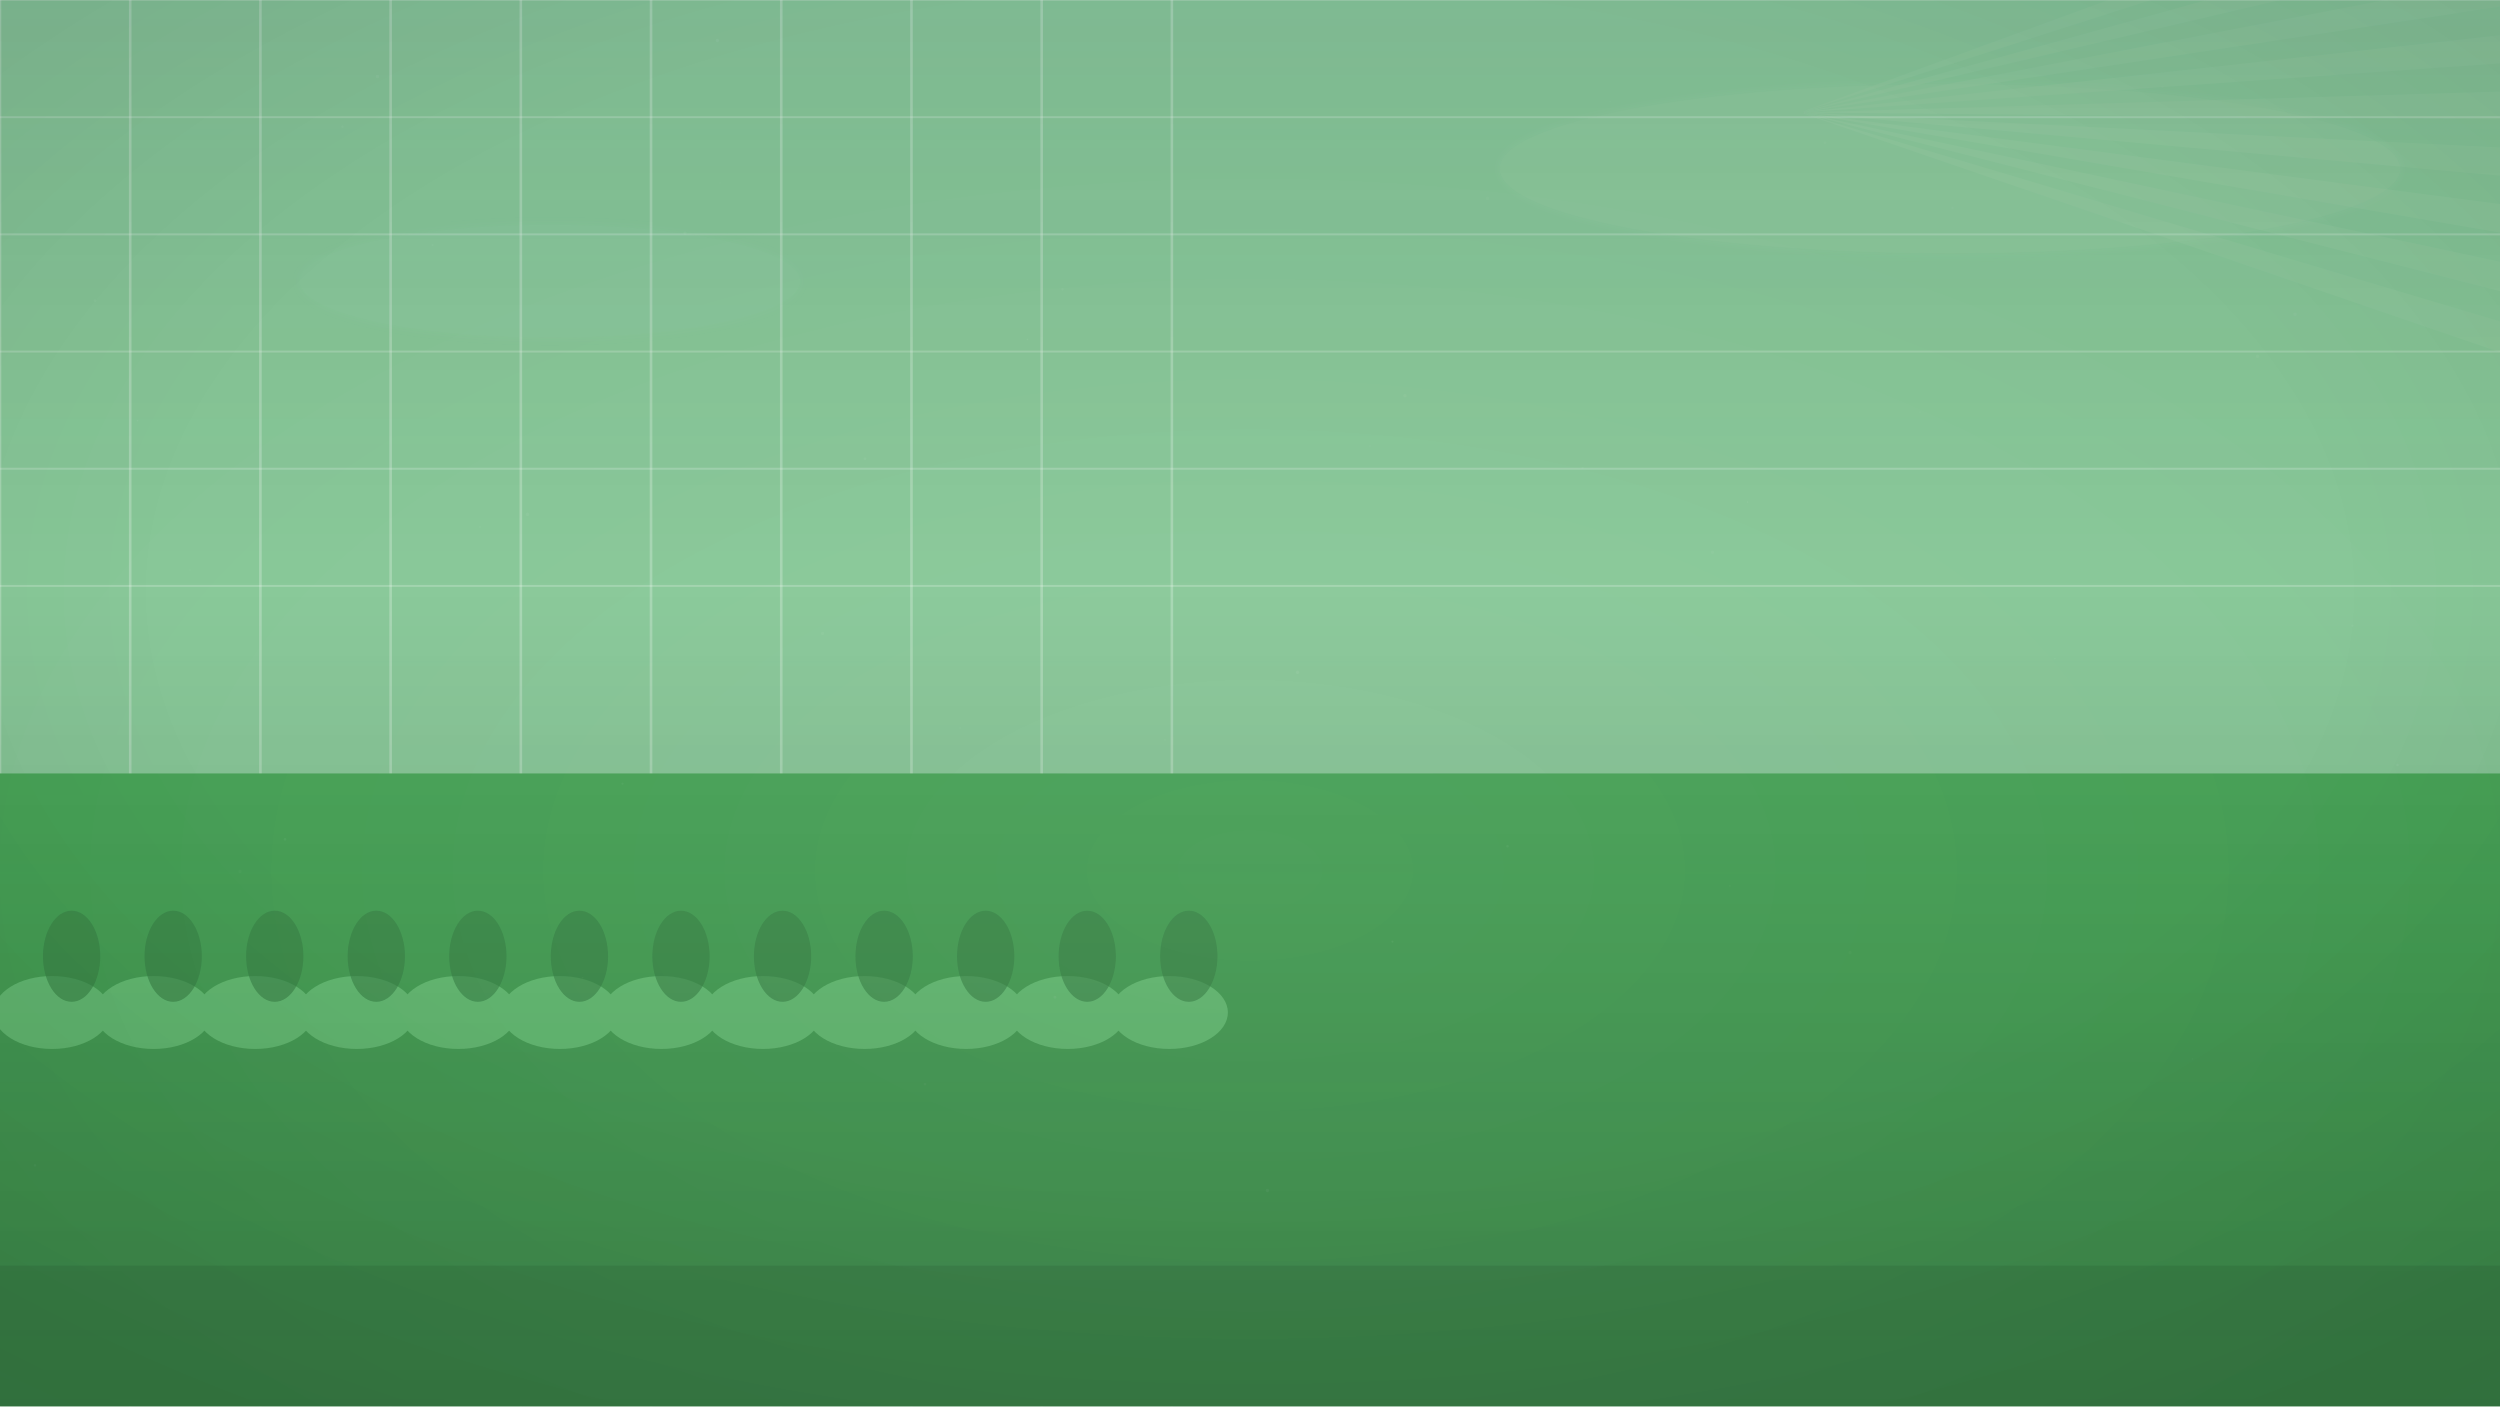
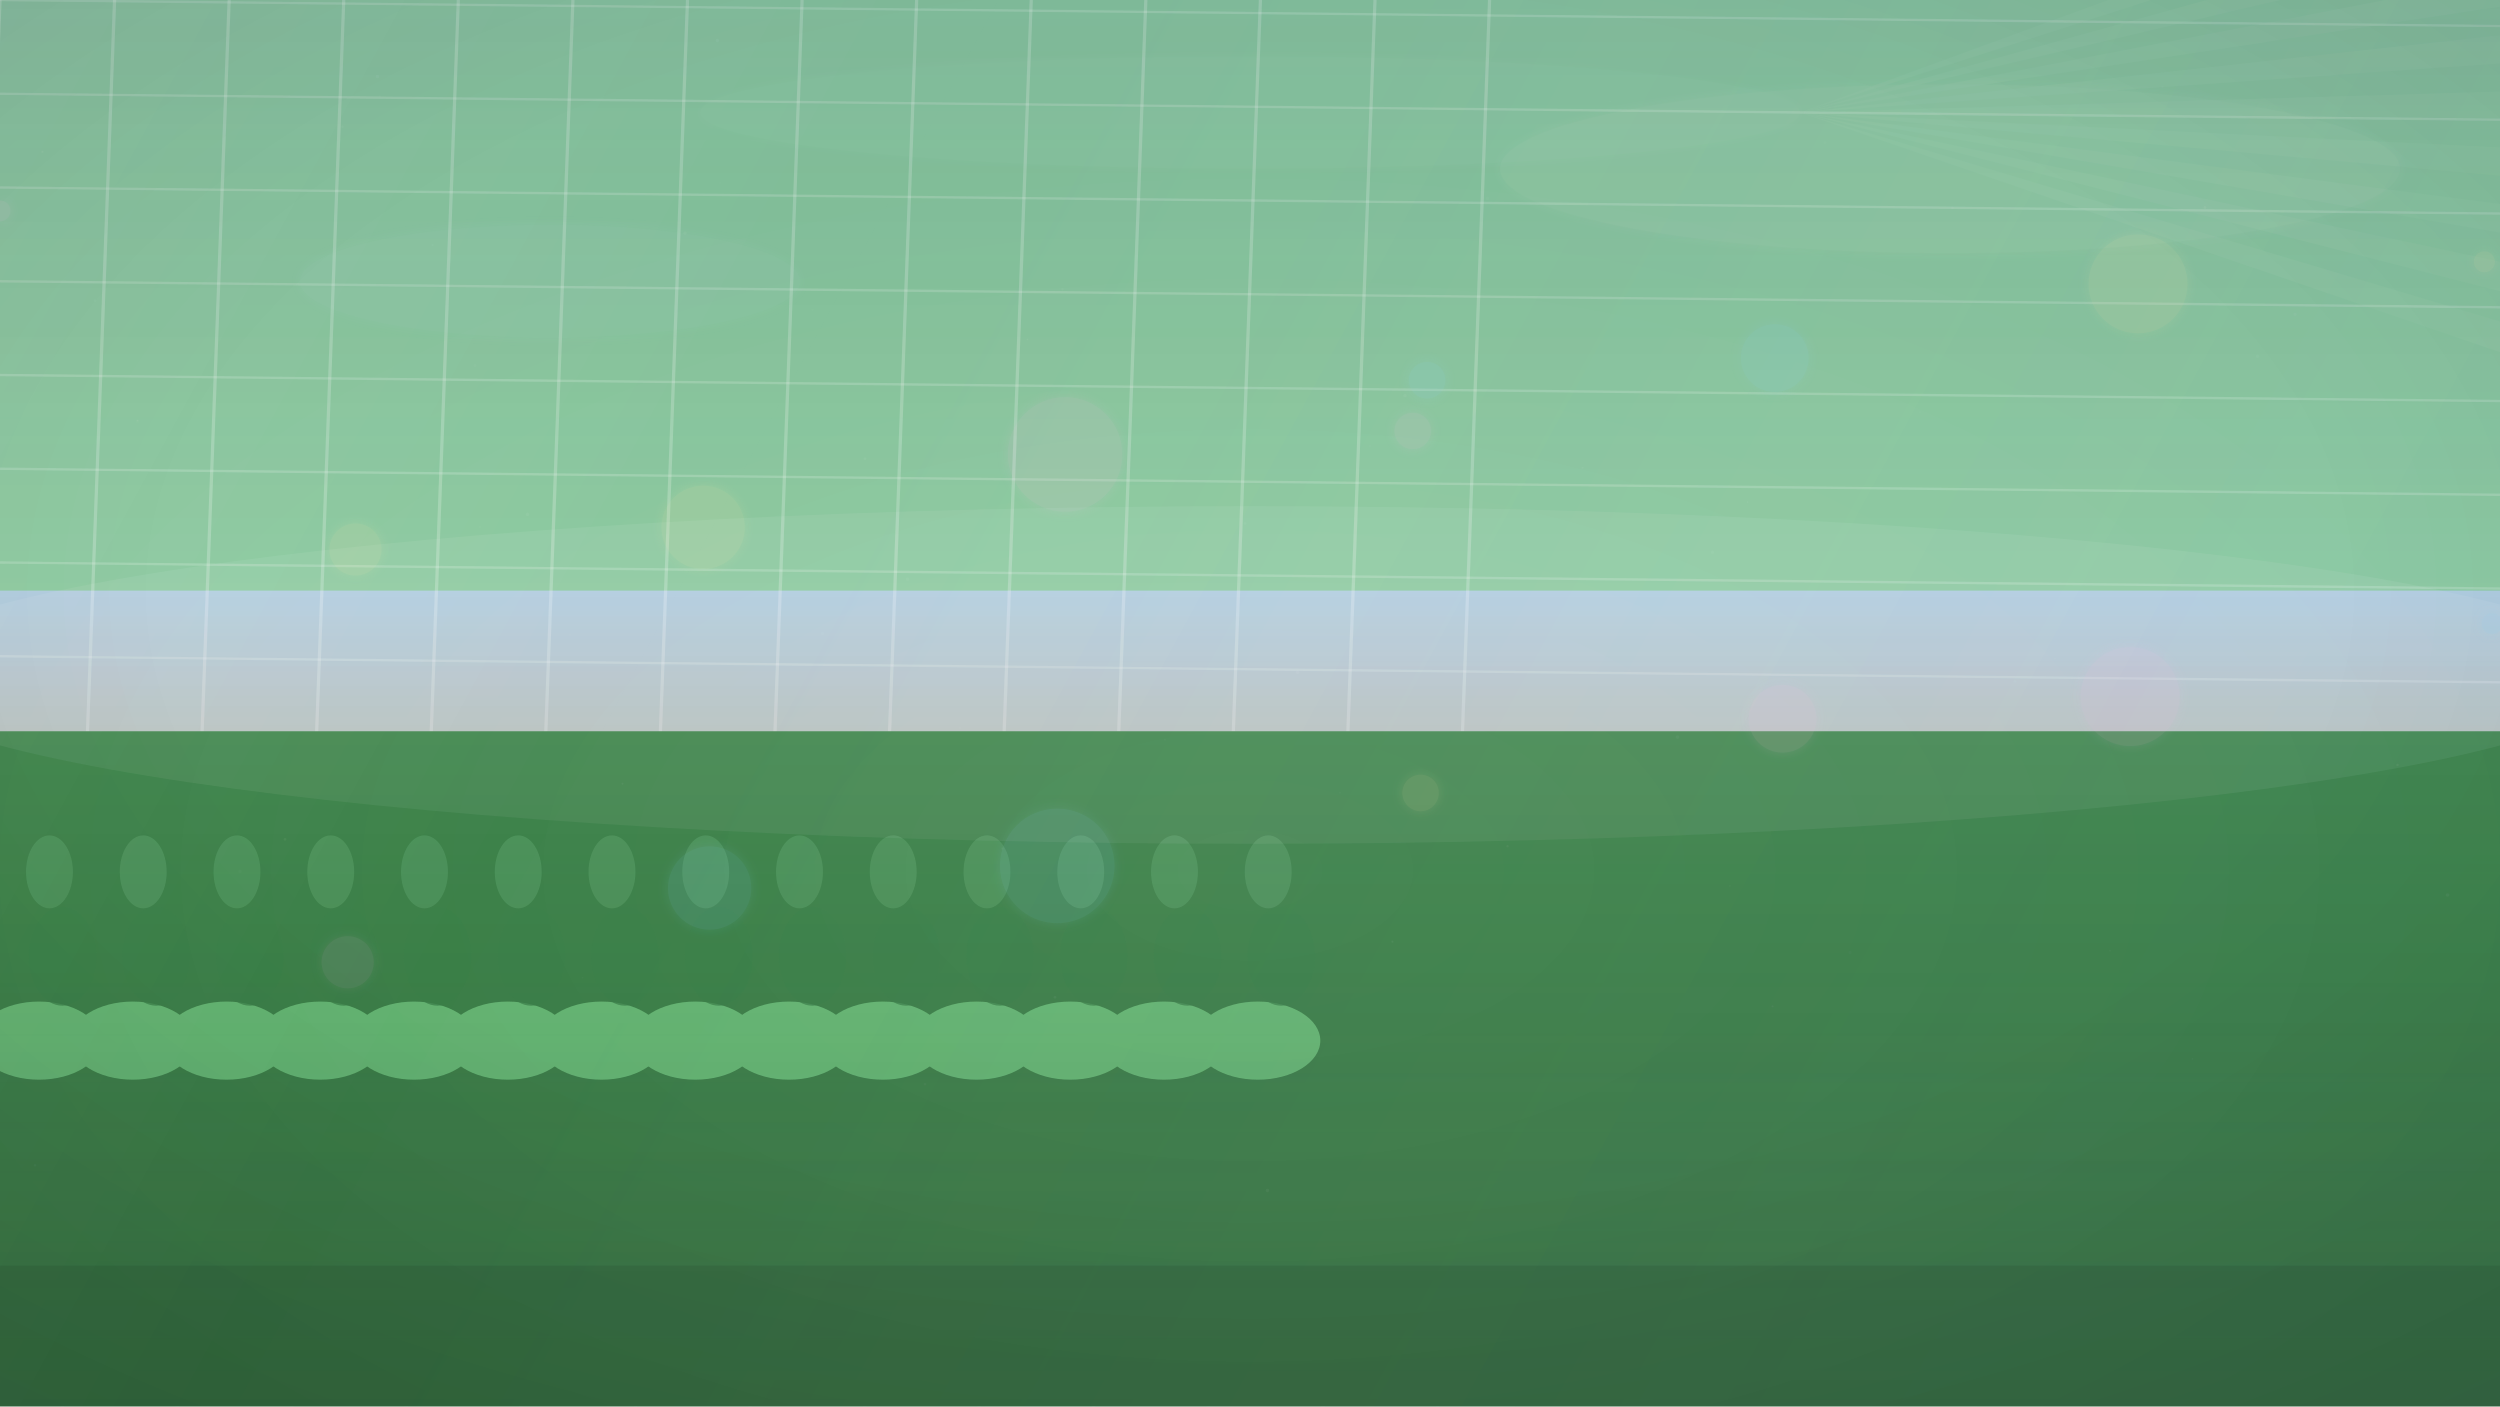
<svg xmlns="http://www.w3.org/2000/svg" viewBox="0 0 1920 1080" width="1920" height="1080">
  <defs>
    <linearGradient id="skyTop" x1="0" y1="0" x2="0" y2="1">
      <stop offset="0%" stop-color="#121828" />
      <stop offset="32%" stop-color="#243050" />
      <stop offset="58%" stop-color="#2a3848" />
      <stop offset="100%" stop-color="#0a0e14" />
    </linearGradient>
    <linearGradient id="skyDay" x1="0" y1="0" x2="0" y2="1">
      <stop offset="0%" stop-color="#6eb4e0" />
      <stop offset="38%" stop-color="#a8cce8" />
      <stop offset="70%" stop-color="#d8c098" />
      <stop offset="100%" stop-color="#6a8868" />
    </linearGradient>
    <linearGradient id="skySunset" x1="0" y1="0" x2="0" y2="1">
      <stop offset="0%" stop-color="#ff6b4a" />
      <stop offset="28%" stop-color="#d84888" />
      <stop offset="55%" stop-color="#683878" />
      <stop offset="100%" stop-color="#120818" />
    </linearGradient>
    <linearGradient id="haze" x1="0" y1="0.4" x2="0" y2="1">
      <stop offset="0%" stop-color="#fff" stop-opacity="0" />
      <stop offset="100%" stop-color="#c8d8f0" stop-opacity="0.22" />
    </linearGradient>
    <filter id="softGlow" x="-40%" y="-40%" width="180%" height="180%">
      <feGaussianBlur stdDeviation="4" result="b" />
      <feMerge>
        <feMergeNode in="b" />
        <feMergeNode in="SourceGraphic" />
      </feMerge>
    </filter>
    <filter id="neonGlow" x="-60%" y="-60%" width="220%" height="220%">
      <feGaussianBlur stdDeviation="6" result="b" />
      <feMerge>
        <feMergeNode in="b" />
        <feMergeNode in="b" />
        <feMergeNode in="SourceGraphic" />
      </feMerge>
    </filter>
    <filter id="paintSoft" x="-2%" y="-2%" width="104%" height="104%">
      <feGaussianBlur stdDeviation="0.6" />
    </filter>
    <radialGradient id="sunDisc" cx="0.5" cy="0.5" r="0.5">
      <stop offset="0%" stop-color="#fff8e8" />
      <stop offset="55%" stop-color="#ffd080" />
      <stop offset="100%" stop-color="#ff904000" />
    </radialGradient>
    <radialGradient id="moonGlow" cx="0.5" cy="0.5" r="0.5">
      <stop offset="0%" stop-color="#fffef8" />
      <stop offset="40%" stop-color="#e8e0f0" />
      <stop offset="100%" stop-color="#e8e0f000" />
    </radialGradient>
    <linearGradient id="wallWarm" x1="0" y1="0" x2="1" y2="1">
      <stop offset="0%" stop-color="#fff0e4" />
      <stop offset="45%" stop-color="#e8c8b0" />
      <stop offset="100%" stop-color="#c8a088" />
    </linearGradient>
    <linearGradient id="wallCool" x1="0" y1="0" x2="0" y2="1">
      <stop offset="0%" stop-color="#eef2f8" />
      <stop offset="100%" stop-color="#b8c0d0" />
    </linearGradient>
    <linearGradient id="floorWood" x1="0" y1="0.6" x2="0" y2="1">
      <stop offset="0%" stop-color="#a88870" />
      <stop offset="100%" stop-color="#685040" />
    </linearGradient>
    <radialGradient id="lampGlow" cx="0.5" cy="0.5" r="0.5">
      <stop offset="0%" stop-color="#fff8e0" />
      <stop offset="70%" stop-color="#ffd898" stop-opacity="0.35" />
      <stop offset="100%" stop-color="#ffd898" stop-opacity="0" />
    </radialGradient>
    <radialGradient id="vignette" cx="0.5" cy="0.42" r="0.78">
      <stop offset="55%" stop-color="#000" stop-opacity="0" />
      <stop offset="100%" stop-color="#030508" stop-opacity="0.38" />
    </radialGradient>
    <linearGradient id="filmGrade" x1="0" y1="0" x2="0" y2="1">
      <stop offset="0%" stop-color="#283858" stop-opacity="0.14" />
      <stop offset="42%" stop-color="#000" stop-opacity="0" />
      <stop offset="100%" stop-color="#000" stop-opacity="0.32" />
    </linearGradient>
    <radialGradient id="stageGlow" cx="0.5" cy="0.62" r="0.55">
      <stop offset="0%" stop-color="#fff" stop-opacity="0.06" />
      <stop offset="100%" stop-color="#fff" stop-opacity="0" />
    </radialGradient>
+     <filter id="filmGrain" x="0" y="0" width="100%" height="100%">
+       <feTurbulence type="fractalNoise" baseFrequency="0.85" numOctaves="3" seed="12" result="n" />
+       <feColorMatrix in="n" type="matrix" values="0 0 0 0 0  0 0 0 0 0  0 0 0 0 0  0 0 0 0.04 0" result="a" />
+       <feBlend in="SourceGraphic" in2="a" mode="overlay" />
+     </filter>
+     <linearGradient id="rimLight" x1="0" y1="0" x2="1" y2="0.3">
+       <stop offset="0%" stop-color="#fff" stop-opacity="0.12" />
+       <stop offset="35%" stop-color="#fff" stop-opacity="0" />
+       <stop offset="100%" stop-color="#a8c8ff" stop-opacity="0.08" />
+     </linearGradient>
  </defs>
-   <rect width="1920" height="1080" fill="#88c898" />
-   <line x1="0" y1="0" x2="0" y2="1080" stroke="#fff" stroke-width="2" opacity="0.25" />
-   <line x1="100" y1="0" x2="100" y2="1080" stroke="#fff" stroke-width="2" opacity="0.25" />
-   <line x1="200" y1="0" x2="200" y2="1080" stroke="#fff" stroke-width="2" opacity="0.25" />
-   <line x1="300" y1="0" x2="300" y2="1080" stroke="#fff" stroke-width="2" opacity="0.25" />
-   <line x1="400" y1="0" x2="400" y2="1080" stroke="#fff" stroke-width="2" opacity="0.25" />
-   <line x1="500" y1="0" x2="500" y2="1080" stroke="#fff" stroke-width="2" opacity="0.25" />
-   <line x1="600" y1="0" x2="600" y2="1080" stroke="#fff" stroke-width="2" opacity="0.25" />
-   <line x1="700" y1="0" x2="700" y2="1080" stroke="#fff" stroke-width="2" opacity="0.25" />
-   <line x1="800" y1="0" x2="800" y2="1080" stroke="#fff" stroke-width="2" opacity="0.25" />
-   <line x1="900" y1="0" x2="900" y2="1080" stroke="#fff" stroke-width="2" opacity="0.25" />
-   <line x1="0" y1="0" x2="1920" y2="0" stroke="#fff" stroke-width="1.5" opacity="0.2" />
-   <line x1="0" y1="90" x2="1920" y2="90" stroke="#fff" stroke-width="1.5" opacity="0.2" />
-   <line x1="0" y1="180" x2="1920" y2="180" stroke="#fff" stroke-width="1.5" opacity="0.2" />
-   <line x1="0" y1="270" x2="1920" y2="270" stroke="#fff" stroke-width="1.5" opacity="0.2" />
-   <line x1="0" y1="360" x2="1920" y2="360" stroke="#fff" stroke-width="1.5" opacity="0.2" />
-   <line x1="0" y1="450" x2="1920" y2="450" stroke="#fff" stroke-width="1.5" opacity="0.2" />
-   <rect x="0" y="594" width="1920" height="486" fill="#48a858" />
-   <ellipse cx="40" cy="777.6" rx="45" ry="28" fill="#68c878" />
-   <ellipse cx="55" cy="734.4" rx="22" ry="35" fill="#388848" opacity="0.6" />
-   <ellipse cx="118" cy="777.6" rx="45" ry="28" fill="#68c878" />
-   <ellipse cx="133" cy="734.4" rx="22" ry="35" fill="#388848" opacity="0.6" />
-   <ellipse cx="196" cy="777.6" rx="45" ry="28" fill="#68c878" />
-   <ellipse cx="211" cy="734.4" rx="22" ry="35" fill="#388848" opacity="0.6" />
-   <ellipse cx="274" cy="777.6" rx="45" ry="28" fill="#68c878" />
-   <ellipse cx="289" cy="734.4" rx="22" ry="35" fill="#388848" opacity="0.6" />
-   <ellipse cx="352" cy="777.6" rx="45" ry="28" fill="#68c878" />
-   <ellipse cx="367" cy="734.4" rx="22" ry="35" fill="#388848" opacity="0.6" />
-   <ellipse cx="430" cy="777.6" rx="45" ry="28" fill="#68c878" />
-   <ellipse cx="445" cy="734.4" rx="22" ry="35" fill="#388848" opacity="0.6" />
-   <ellipse cx="508" cy="777.6" rx="45" ry="28" fill="#68c878" />
-   <ellipse cx="523" cy="734.4" rx="22" ry="35" fill="#388848" opacity="0.6" />
-   <ellipse cx="586" cy="777.6" rx="45" ry="28" fill="#68c878" />
-   <ellipse cx="601" cy="734.4" rx="22" ry="35" fill="#388848" opacity="0.6" />
-   <ellipse cx="664" cy="777.6" rx="45" ry="28" fill="#68c878" />
-   <ellipse cx="679" cy="734.4" rx="22" ry="35" fill="#388848" opacity="0.6" />
-   <ellipse cx="742" cy="777.6" rx="45" ry="28" fill="#68c878" />
-   <ellipse cx="757" cy="734.4" rx="22" ry="35" fill="#388848" opacity="0.6" />
-   <ellipse cx="820" cy="777.6" rx="45" ry="28" fill="#68c878" />
-   <ellipse cx="835" cy="734.4" rx="22" ry="35" fill="#388848" opacity="0.6" />
-   <ellipse cx="898" cy="777.6" rx="45" ry="28" fill="#68c878" />
-   <ellipse cx="913" cy="734.4" rx="22" ry="35" fill="#388848" opacity="0.6" />
+   <rect width="1920" height="1080" fill="url(#skyDay)" />
+   <rect x="0" y="0" width="1920" height="453.6" fill="#88c898" opacity="0.92" />
+   <line x1="0" y1="0" x2="-40" y2="1080" stroke="#fff" stroke-width="2.5" opacity="0.22" />
+   <line x1="88" y1="0" x2="48" y2="1080" stroke="#fff" stroke-width="2.5" opacity="0.22" />
+   <line x1="176" y1="0" x2="136" y2="1080" stroke="#fff" stroke-width="2.5" opacity="0.22" />
+   <line x1="264" y1="0" x2="224" y2="1080" stroke="#fff" stroke-width="2.5" opacity="0.22" />
+   <line x1="352" y1="0" x2="312" y2="1080" stroke="#fff" stroke-width="2.5" opacity="0.22" />
+   <line x1="440" y1="0" x2="400" y2="1080" stroke="#fff" stroke-width="2.5" opacity="0.22" />
+   <line x1="528" y1="0" x2="488" y2="1080" stroke="#fff" stroke-width="2.5" opacity="0.22" />
+   <line x1="616" y1="0" x2="576" y2="1080" stroke="#fff" stroke-width="2.5" opacity="0.22" />
+   <line x1="704" y1="0" x2="664" y2="1080" stroke="#fff" stroke-width="2.5" opacity="0.22" />
+   <line x1="792" y1="0" x2="752" y2="1080" stroke="#fff" stroke-width="2.5" opacity="0.22" />
+   <line x1="880" y1="0" x2="840" y2="1080" stroke="#fff" stroke-width="2.5" opacity="0.22" />
+   <line x1="968" y1="0" x2="928" y2="1080" stroke="#fff" stroke-width="2.5" opacity="0.22" />
+   <line x1="1056" y1="0" x2="1016" y2="1080" stroke="#fff" stroke-width="2.5" opacity="0.22" />
+   <line x1="1144" y1="0" x2="1104" y2="1080" stroke="#fff" stroke-width="2.5" opacity="0.22" />
+   <line x1="0" y1="0" x2="1920" y2="20" stroke="#fff" stroke-width="1.8" opacity="0.18" />
+   <line x1="0" y1="72" x2="1920" y2="92" stroke="#fff" stroke-width="1.8" opacity="0.18" />
+   <line x1="0" y1="144" x2="1920" y2="164" stroke="#fff" stroke-width="1.8" opacity="0.18" />
+   <line x1="0" y1="216" x2="1920" y2="236" stroke="#fff" stroke-width="1.8" opacity="0.18" />
+   <line x1="0" y1="288" x2="1920" y2="308" stroke="#fff" stroke-width="1.8" opacity="0.18" />
+   <line x1="0" y1="360" x2="1920" y2="380" stroke="#fff" stroke-width="1.8" opacity="0.18" />
+   <line x1="0" y1="432" x2="1920" y2="452" stroke="#fff" stroke-width="1.8" opacity="0.18" />
+   <line x1="0" y1="504" x2="1920" y2="524" stroke="#fff" stroke-width="1.8" opacity="0.18" />
+   <rect x="0" y="561.6" width="1920" height="518.4" fill="#3a8848" />
+   <ellipse cx="30" cy="799.2" rx="48" ry="30" fill="#68c878" />
+   <ellipse cx="48" cy="734.4" rx="26" ry="38" fill="#388848" opacity="0.72" />
+   <ellipse cx="38" cy="669.6" rx="18" ry="28" fill="#58a868" opacity="0.55" />
+   <ellipse cx="102" cy="799.2" rx="48" ry="30" fill="#68c878" />
+   <ellipse cx="120" cy="734.4" rx="26" ry="38" fill="#388848" opacity="0.72" />
+   <ellipse cx="110" cy="669.6" rx="18" ry="28" fill="#58a868" opacity="0.55" />
+   <ellipse cx="174" cy="799.2" rx="48" ry="30" fill="#68c878" />
+   <ellipse cx="192" cy="734.4" rx="26" ry="38" fill="#388848" opacity="0.72" />
+   <ellipse cx="182" cy="669.6" rx="18" ry="28" fill="#58a868" opacity="0.55" />
+   <ellipse cx="246" cy="799.2" rx="48" ry="30" fill="#68c878" />
+   <ellipse cx="264" cy="734.4" rx="26" ry="38" fill="#388848" opacity="0.72" />
+   <ellipse cx="254" cy="669.6" rx="18" ry="28" fill="#58a868" opacity="0.55" />
+   <ellipse cx="318" cy="799.2" rx="48" ry="30" fill="#68c878" />
+   <ellipse cx="336" cy="734.4" rx="26" ry="38" fill="#388848" opacity="0.72" />
+   <ellipse cx="326" cy="669.6" rx="18" ry="28" fill="#58a868" opacity="0.55" />
+   <ellipse cx="390" cy="799.2" rx="48" ry="30" fill="#68c878" />
+   <ellipse cx="408" cy="734.4" rx="26" ry="38" fill="#388848" opacity="0.72" />
+   <ellipse cx="398" cy="669.6" rx="18" ry="28" fill="#58a868" opacity="0.55" />
+   <ellipse cx="462" cy="799.2" rx="48" ry="30" fill="#68c878" />
+   <ellipse cx="480" cy="734.4" rx="26" ry="38" fill="#388848" opacity="0.72" />
+   <ellipse cx="470" cy="669.6" rx="18" ry="28" fill="#58a868" opacity="0.55" />
+   <ellipse cx="534" cy="799.2" rx="48" ry="30" fill="#68c878" />
+   <ellipse cx="552" cy="734.4" rx="26" ry="38" fill="#388848" opacity="0.72" />
+   <ellipse cx="542" cy="669.6" rx="18" ry="28" fill="#58a868" opacity="0.55" />
+   <ellipse cx="606" cy="799.2" rx="48" ry="30" fill="#68c878" />
+   <ellipse cx="624" cy="734.4" rx="26" ry="38" fill="#388848" opacity="0.72" />
+   <ellipse cx="614" cy="669.6" rx="18" ry="28" fill="#58a868" opacity="0.55" />
+   <ellipse cx="678" cy="799.2" rx="48" ry="30" fill="#68c878" />
+   <ellipse cx="696" cy="734.4" rx="26" ry="38" fill="#388848" opacity="0.72" />
+   <ellipse cx="686" cy="669.6" rx="18" ry="28" fill="#58a868" opacity="0.55" />
+   <ellipse cx="750" cy="799.2" rx="48" ry="30" fill="#68c878" />
+   <ellipse cx="768" cy="734.4" rx="26" ry="38" fill="#388848" opacity="0.72" />
+   <ellipse cx="758" cy="669.6" rx="18" ry="28" fill="#58a868" opacity="0.55" />
+   <ellipse cx="822" cy="799.2" rx="48" ry="30" fill="#68c878" />
+   <ellipse cx="840" cy="734.4" rx="26" ry="38" fill="#388848" opacity="0.72" />
+   <ellipse cx="830" cy="669.6" rx="18" ry="28" fill="#58a868" opacity="0.55" />
+   <ellipse cx="894" cy="799.2" rx="48" ry="30" fill="#68c878" />
+   <ellipse cx="912" cy="734.4" rx="26" ry="38" fill="#388848" opacity="0.72" />
+   <ellipse cx="902" cy="669.6" rx="18" ry="28" fill="#58a868" opacity="0.55" />
+   <ellipse cx="966" cy="799.2" rx="48" ry="30" fill="#68c878" />
+   <ellipse cx="984" cy="734.4" rx="26" ry="38" fill="#388848" opacity="0.72" />
+   <ellipse cx="974" cy="669.6" rx="18" ry="28" fill="#58a868" opacity="0.55" />
  <polygon points="1382.4,86.4 2599.827,-357.996 2616.624,-308.956" fill="#fff8e8" opacity="0.04" />
  <polygon points="1382.4,86.4 2631.447,-259.284 2644.272,-209.059" fill="#fff8e8" opacity="0.04" />
  <polygon points="1382.4,86.4 2655.077,-158.361 2663.847,-107.272" fill="#fff8e8" opacity="0.04" />
  <polygon points="1382.4,86.4 2670.567,-55.873 2675.226,-4.246" fill="#fff8e8" opacity="0.04" />
  <polygon points="1382.4,86.4 2677.817,47.526 2678.335,99.36" fill="#fff8e8" opacity="0.04" />
  <polygon points="1382.4,86.4 2676.78,151.173 2673.155,202.883" fill="#fff8e8" opacity="0.04" />
  <polygon points="1382.4,86.4 2667.464,254.406 2659.718,305.66" fill="#fff8e8" opacity="0.04" />
  <polygon points="1382.4,86.4 2649.928,356.564 2638.11,407.036" fill="#fff8e8" opacity="0.04" />
  <polygon points="1382.4,86.4 2624.284,456.994 2608.471,506.36" fill="#fff8e8" opacity="0.04" />
+   <rect x="0" y="518.4" width="1920" height="561.6" fill="url(#haze)" opacity="0.18" />
+   <ellipse cx="960" cy="518.4" rx="1056" ry="129.6" fill="#fff" opacity="0.063" />
+   <circle cx="0" cy="162" r="8" fill="#ffb8e8" opacity="0.12" filter="url(#softGlow)" />
+   <circle cx="1096" cy="292" r="14" fill="#88d8ff" opacity="0.12" filter="url(#softGlow)" />
+   <circle cx="273" cy="422" r="20" fill="#ffe8a8" opacity="0.12" filter="url(#softGlow)" />
+   <circle cx="1369" cy="552" r="26" fill="#ffb8e8" opacity="0.12" filter="url(#softGlow)" />
+   <circle cx="545" cy="682" r="32" fill="#88d8ff" opacity="0.12" filter="url(#softGlow)" />
+   <circle cx="1642" cy="218" r="38" fill="#ffe8a8" opacity="0.12" filter="url(#softGlow)" />
+   <circle cx="818" cy="349" r="44" fill="#ffb8e8" opacity="0.12" filter="url(#softGlow)" />
+   <circle cx="1914" cy="479" r="8" fill="#88d8ff" opacity="0.12" filter="url(#softGlow)" />
+   <circle cx="1091" cy="609" r="14" fill="#ffe8a8" opacity="0.12" filter="url(#softGlow)" />
+   <circle cx="267" cy="739" r="20" fill="#ffb8e8" opacity="0.12" filter="url(#softGlow)" />
+   <circle cx="1363" cy="275" r="26" fill="#88d8ff" opacity="0.12" filter="url(#softGlow)" />
+   <circle cx="540" cy="405" r="32" fill="#ffe8a8" opacity="0.12" filter="url(#softGlow)" />
+   <circle cx="1636" cy="535" r="38" fill="#ffb8e8" opacity="0.12" filter="url(#softGlow)" />
+   <circle cx="812" cy="665" r="44" fill="#88d8ff" opacity="0.12" filter="url(#softGlow)" />
+   <circle cx="1908" cy="201" r="8" fill="#ffe8a8" opacity="0.12" filter="url(#softGlow)" />
+   <circle cx="1085" cy="331" r="14" fill="#ffb8e8" opacity="0.12" filter="url(#softGlow)" />
  <circle cx="0.0" cy="15.6" r="0.60" fill="#fff" opacity="0.022" />
  <circle cx="263.0" cy="97.3" r="0.95" fill="#fff" opacity="0.032" />
  <circle cx="526.1" cy="179.0" r="1.30" fill="#fff" opacity="0.042" />
  <circle cx="789.1" cy="260.7" r="0.60" fill="#fff" opacity="0.052" />
  <circle cx="1052.2" cy="342.4" r="0.95" fill="#fff" opacity="0.022" />
  <circle cx="1315.2" cy="424.1" r="1.30" fill="#fff" opacity="0.032" />
  <circle cx="1578.2" cy="505.8" r="0.60" fill="#fff" opacity="0.042" />
  <circle cx="1841.3" cy="587.5" r="0.95" fill="#fff" opacity="0.052" />
  <circle cx="184.3" cy="669.2" r="1.30" fill="#fff" opacity="0.022" />
  <circle cx="447.4" cy="750.9" r="0.60" fill="#fff" opacity="0.032" />
  <circle cx="710.4" cy="832.6" r="0.95" fill="#fff" opacity="0.042" />
  <circle cx="973.4" cy="914.3" r="1.30" fill="#fff" opacity="0.052" />
  <circle cx="1236.5" cy="78.0" r="0.60" fill="#fff" opacity="0.022" />
  <circle cx="1499.5" cy="159.7" r="0.95" fill="#fff" opacity="0.032" />
  <circle cx="1762.6" cy="241.4" r="1.30" fill="#fff" opacity="0.042" />
  <circle cx="105.6" cy="323.1" r="0.60" fill="#fff" opacity="0.052" />
  <circle cx="368.6" cy="404.8" r="0.95" fill="#fff" opacity="0.022" />
  <circle cx="631.7" cy="486.5" r="1.30" fill="#fff" opacity="0.032" />
  <circle cx="894.7" cy="568.2" r="0.60" fill="#fff" opacity="0.042" />
  <circle cx="1157.8" cy="649.9" r="0.95" fill="#fff" opacity="0.052" />
  <circle cx="1420.8" cy="731.6" r="1.30" fill="#fff" opacity="0.022" />
  <circle cx="1683.8" cy="813.3" r="0.60" fill="#fff" opacity="0.032" />
  <circle cx="26.9" cy="895.0" r="0.95" fill="#fff" opacity="0.042" />
  <circle cx="289.9" cy="58.8" r="1.30" fill="#fff" opacity="0.052" />
  <circle cx="553.0" cy="140.5" r="0.60" fill="#fff" opacity="0.022" />
  <circle cx="816.0" cy="222.2" r="0.95" fill="#fff" opacity="0.032" />
  <circle cx="1079.0" cy="303.9" r="1.30" fill="#fff" opacity="0.042" />
  <circle cx="1342.1" cy="385.6" r="0.60" fill="#fff" opacity="0.052" />
  <circle cx="0.0" cy="24.1" r="0.50" fill="#fff" opacity="0.025" filter="url(#softGlow)" />
  <circle cx="332.2" cy="188.2" r="0.78" fill="#fff" opacity="0.033" filter="url(#softGlow)" />
  <circle cx="664.3" cy="352.3" r="1.06" fill="#fff" opacity="0.041" filter="url(#softGlow)" />
  <circle cx="996.5" cy="516.3" r="1.34" fill="#fff" opacity="0.049" filter="url(#softGlow)" />
  <circle cx="1328.6" cy="680.4" r="0.50" fill="#fff" opacity="0.057" filter="url(#softGlow)" />
  <circle cx="1660.8" cy="66.9" r="0.78" fill="#fff" opacity="0.025" filter="url(#softGlow)" />
  <circle cx="73.0" cy="230.9" r="1.06" fill="#fff" opacity="0.033" filter="url(#softGlow)" />
  <circle cx="405.1" cy="395.0" r="1.34" fill="#fff" opacity="0.041" filter="url(#softGlow)" />
  <circle cx="737.3" cy="559.1" r="0.50" fill="#fff" opacity="0.049" filter="url(#softGlow)" />
  <circle cx="1069.4" cy="723.2" r="0.78" fill="#fff" opacity="0.057" filter="url(#softGlow)" />
  <circle cx="1401.6" cy="109.6" r="1.06" fill="#fff" opacity="0.025" filter="url(#softGlow)" />
  <circle cx="1733.8" cy="273.7" r="1.34" fill="#fff" opacity="0.033" filter="url(#softGlow)" />
  <circle cx="145.9" cy="437.8" r="0.50" fill="#fff" opacity="0.041" filter="url(#softGlow)" />
  <circle cx="478.1" cy="601.9" r="0.78" fill="#fff" opacity="0.049" filter="url(#softGlow)" />
  <circle cx="810.2" cy="765.9" r="1.06" fill="#fff" opacity="0.057" filter="url(#softGlow)" />
  <circle cx="1142.4" cy="152.4" r="1.34" fill="#fff" opacity="0.025" filter="url(#softGlow)" />
  <circle cx="1474.6" cy="316.5" r="0.50" fill="#fff" opacity="0.033" filter="url(#softGlow)" />
  <circle cx="1806.7" cy="480.6" r="0.78" fill="#fff" opacity="0.041" filter="url(#softGlow)" />
  <circle cx="218.9" cy="644.6" r="1.06" fill="#fff" opacity="0.049" filter="url(#softGlow)" />
  <circle cx="551.0" cy="31.1" r="1.34" fill="#fff" opacity="0.057" filter="url(#softGlow)" />
  <circle cx="883.2" cy="195.2" r="0.50" fill="#fff" opacity="0.025" filter="url(#softGlow)" />
  <circle cx="1215.4" cy="359.3" r="0.78" fill="#fff" opacity="0.033" filter="url(#softGlow)" />
-   <ellipse cx="1497.6" cy="129.6" rx="345.6" ry="64.8" fill="#fff8e8" opacity="0.045" filter="url(#softGlow)" />
-   <ellipse cx="422.4" cy="216" rx="192" ry="43.2" fill="#c8e8ff" opacity="0.035" filter="url(#softGlow)" />
+   <circle cx="1547.5" cy="523.3" r="1.06" fill="#fff" opacity="0.041" filter="url(#softGlow)" />
+   <circle cx="1879.7" cy="687.4" r="1.34" fill="#fff" opacity="0.049" filter="url(#softGlow)" />
+   <circle cx="291.8" cy="73.9" r="0.50" fill="#fff" opacity="0.057" filter="url(#softGlow)" />
+   <circle cx="624.0" cy="237.9" r="0.78" fill="#fff" opacity="0.025" filter="url(#softGlow)" />
+   <circle cx="956.2" cy="402.0" r="1.06" fill="#fff" opacity="0.033" filter="url(#softGlow)" />
+   <circle cx="1288.3" cy="566.1" r="1.34" fill="#fff" opacity="0.041" filter="url(#softGlow)" />
+   <circle cx="1620.5" cy="730.2" r="0.50" fill="#fff" opacity="0.049" filter="url(#softGlow)" />
+   <circle cx="32.6" cy="116.6" r="0.78" fill="#fff" opacity="0.057" filter="url(#softGlow)" />
+   <circle cx="364.8" cy="280.7" r="1.06" fill="#fff" opacity="0.025" filter="url(#softGlow)" />
+   <circle cx="697.0" cy="444.8" r="1.34" fill="#fff" opacity="0.033" filter="url(#softGlow)" />
+   <circle cx="1029.1" cy="608.9" r="0.50" fill="#fff" opacity="0.041" filter="url(#softGlow)" />
+   <circle cx="1361.3" cy="772.9" r="0.78" fill="#fff" opacity="0.049" filter="url(#softGlow)" />
+   <circle cx="1693.4" cy="159.4" r="1.06" fill="#fff" opacity="0.057" filter="url(#softGlow)" />
+   <circle cx="105.6" cy="323.5" r="1.34" fill="#fff" opacity="0.025" filter="url(#softGlow)" />
+   <circle cx="437.8" cy="487.6" r="0.50" fill="#fff" opacity="0.033" filter="url(#softGlow)" />
+   <circle cx="769.9" cy="651.6" r="0.78" fill="#fff" opacity="0.041" filter="url(#softGlow)" />
+   <ellipse cx="1497.6" cy="129.6" rx="345.6" ry="64.8" fill="#fff8e8" opacity="0.055" filter="url(#softGlow)" />
+   <ellipse cx="422.4" cy="216" rx="192" ry="43.2" fill="#c8e8ff" opacity="0.045" filter="url(#softGlow)" />
+   <ellipse cx="960" cy="86.4" rx="422.4" ry="43.2" fill="#fff" opacity="0.028" filter="url(#softGlow)" />
  <rect width="1920" height="1080" fill="url(#stageGlow)" />
+   <rect width="1920" height="1080" fill="url(#rimLight)" opacity="0.65" />
  <rect width="1920" height="1080" fill="url(#haze)" opacity="0.08" />
  <rect width="1920" height="1080" fill="url(#filmGrade)" opacity="0.72" />
  <rect width="1920" height="1080" fill="url(#vignette)" opacity="0.22" />
  <rect x="0" y="972" width="1920" height="108" fill="#000" opacity="0.08" />
+   <rect width="1920" height="1080" fill="#fff" opacity="0.012" filter="url(#filmGrain)" />
</svg>
